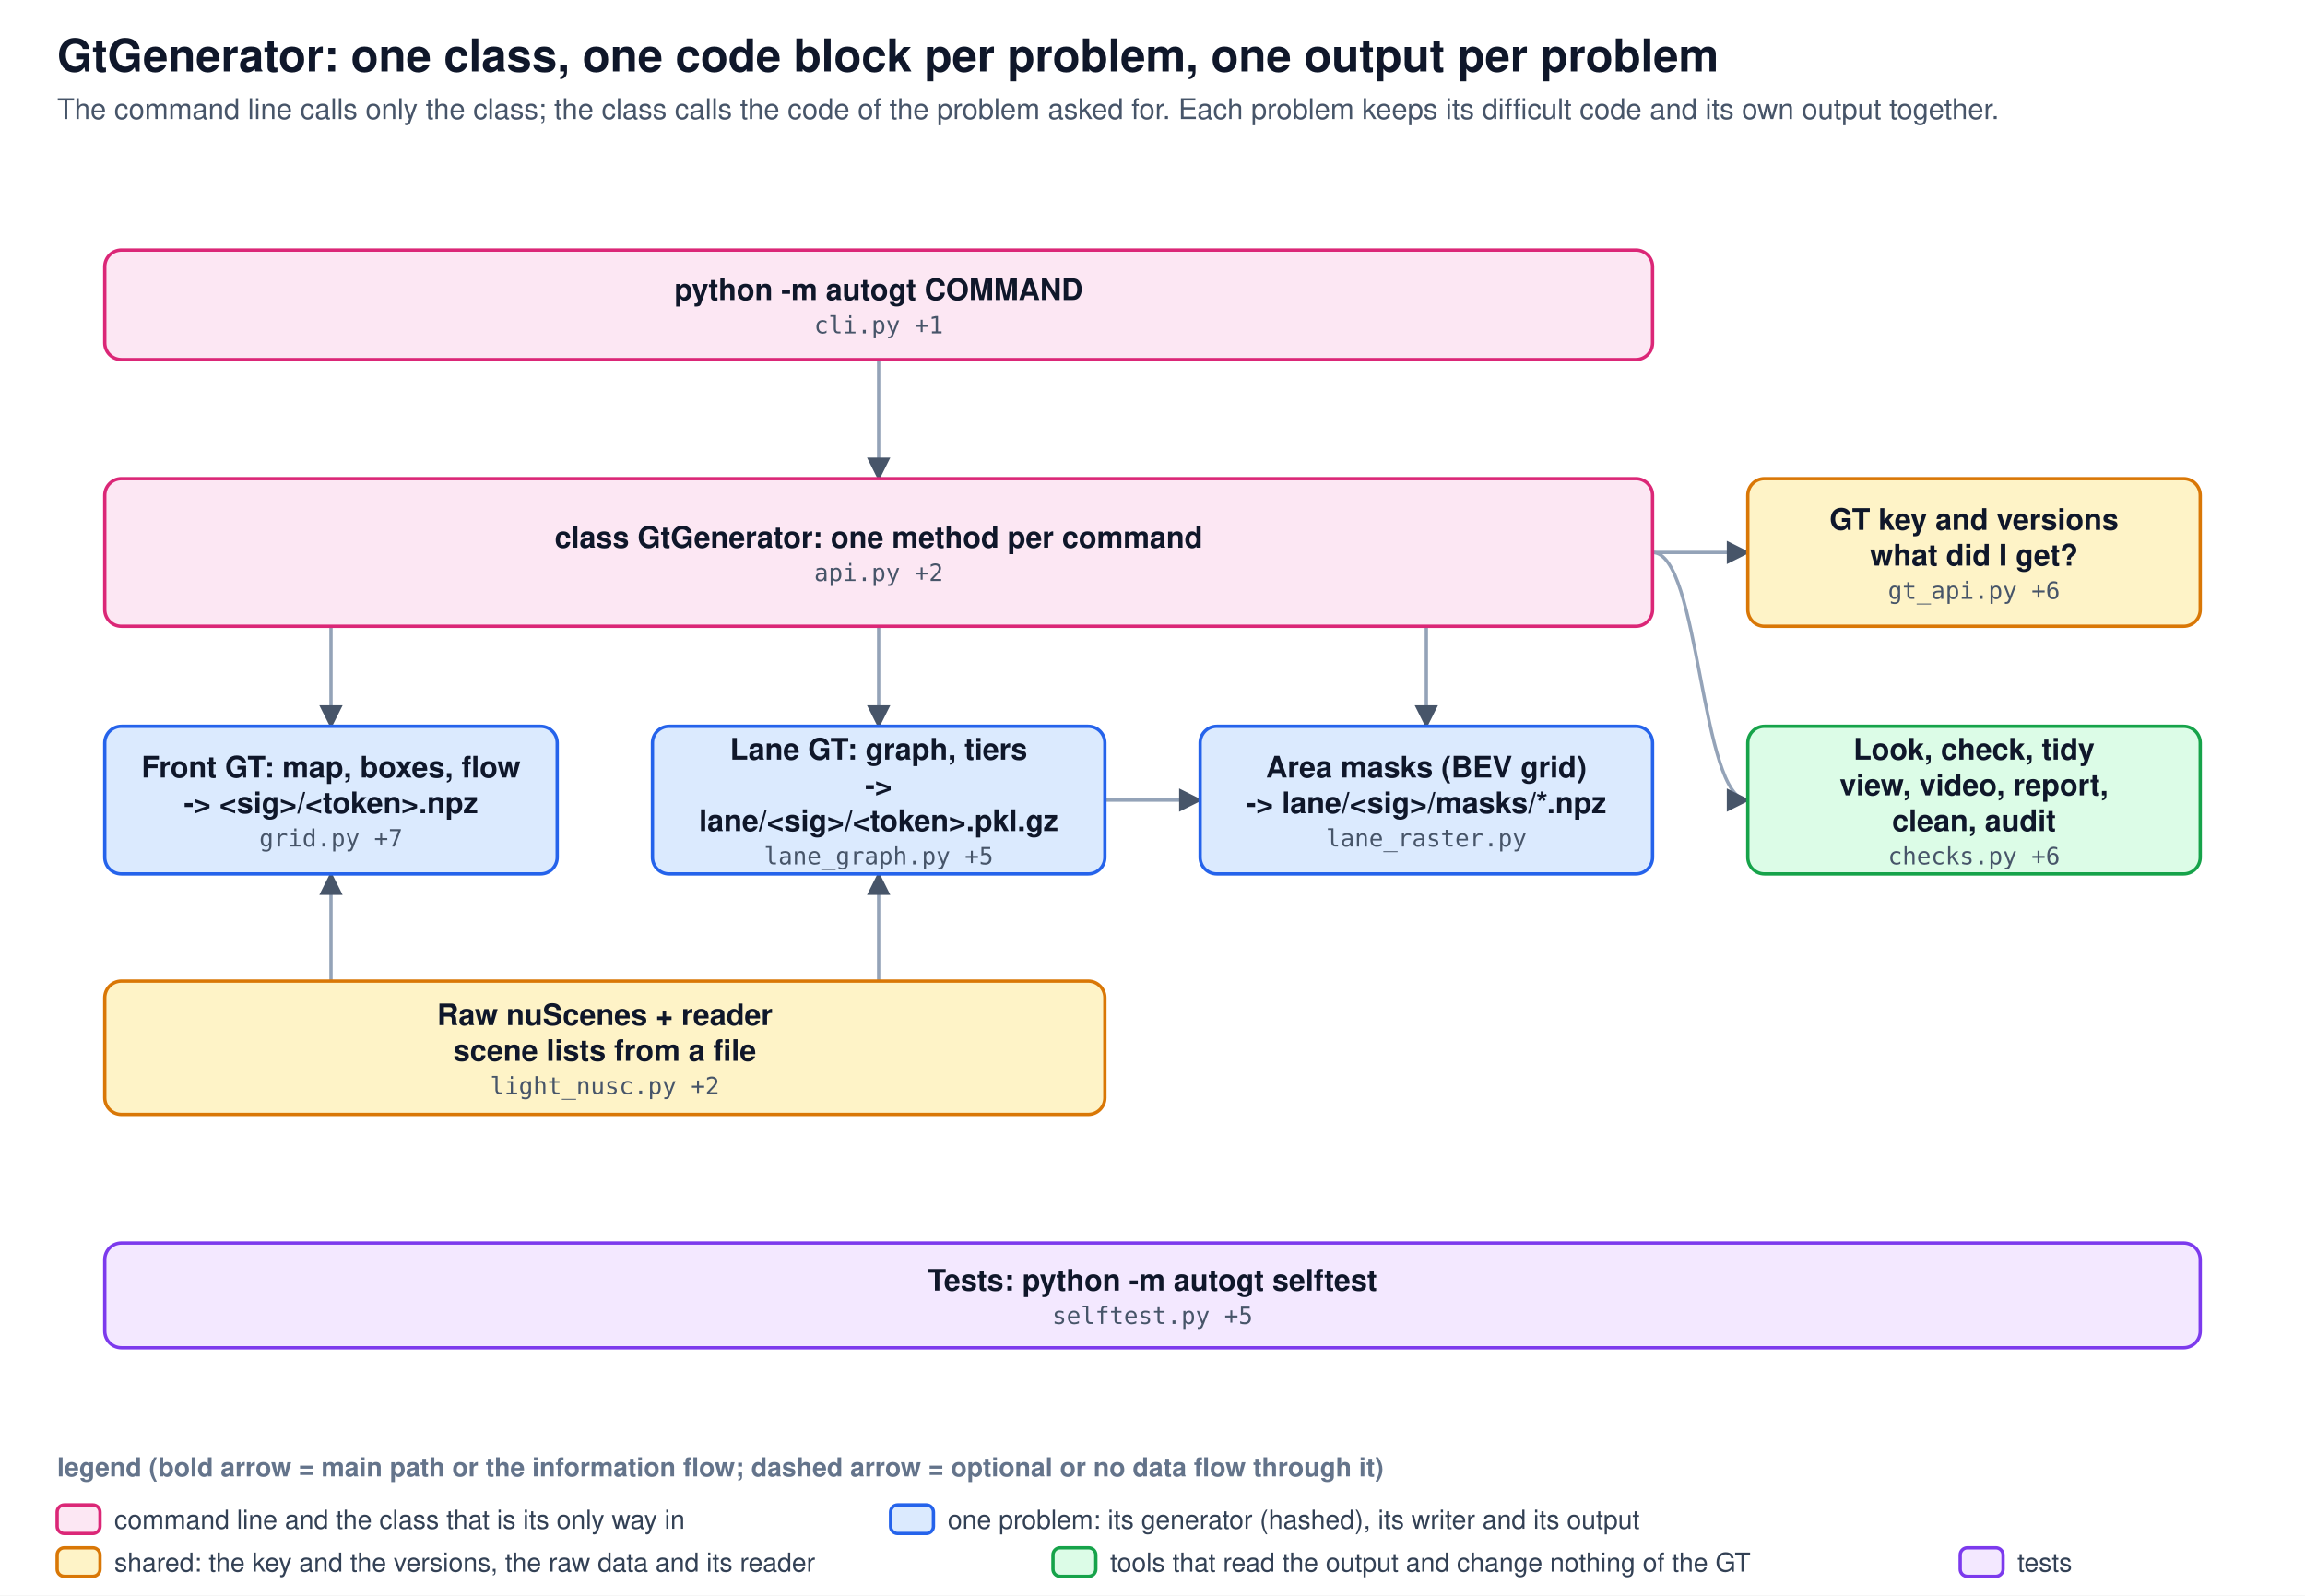
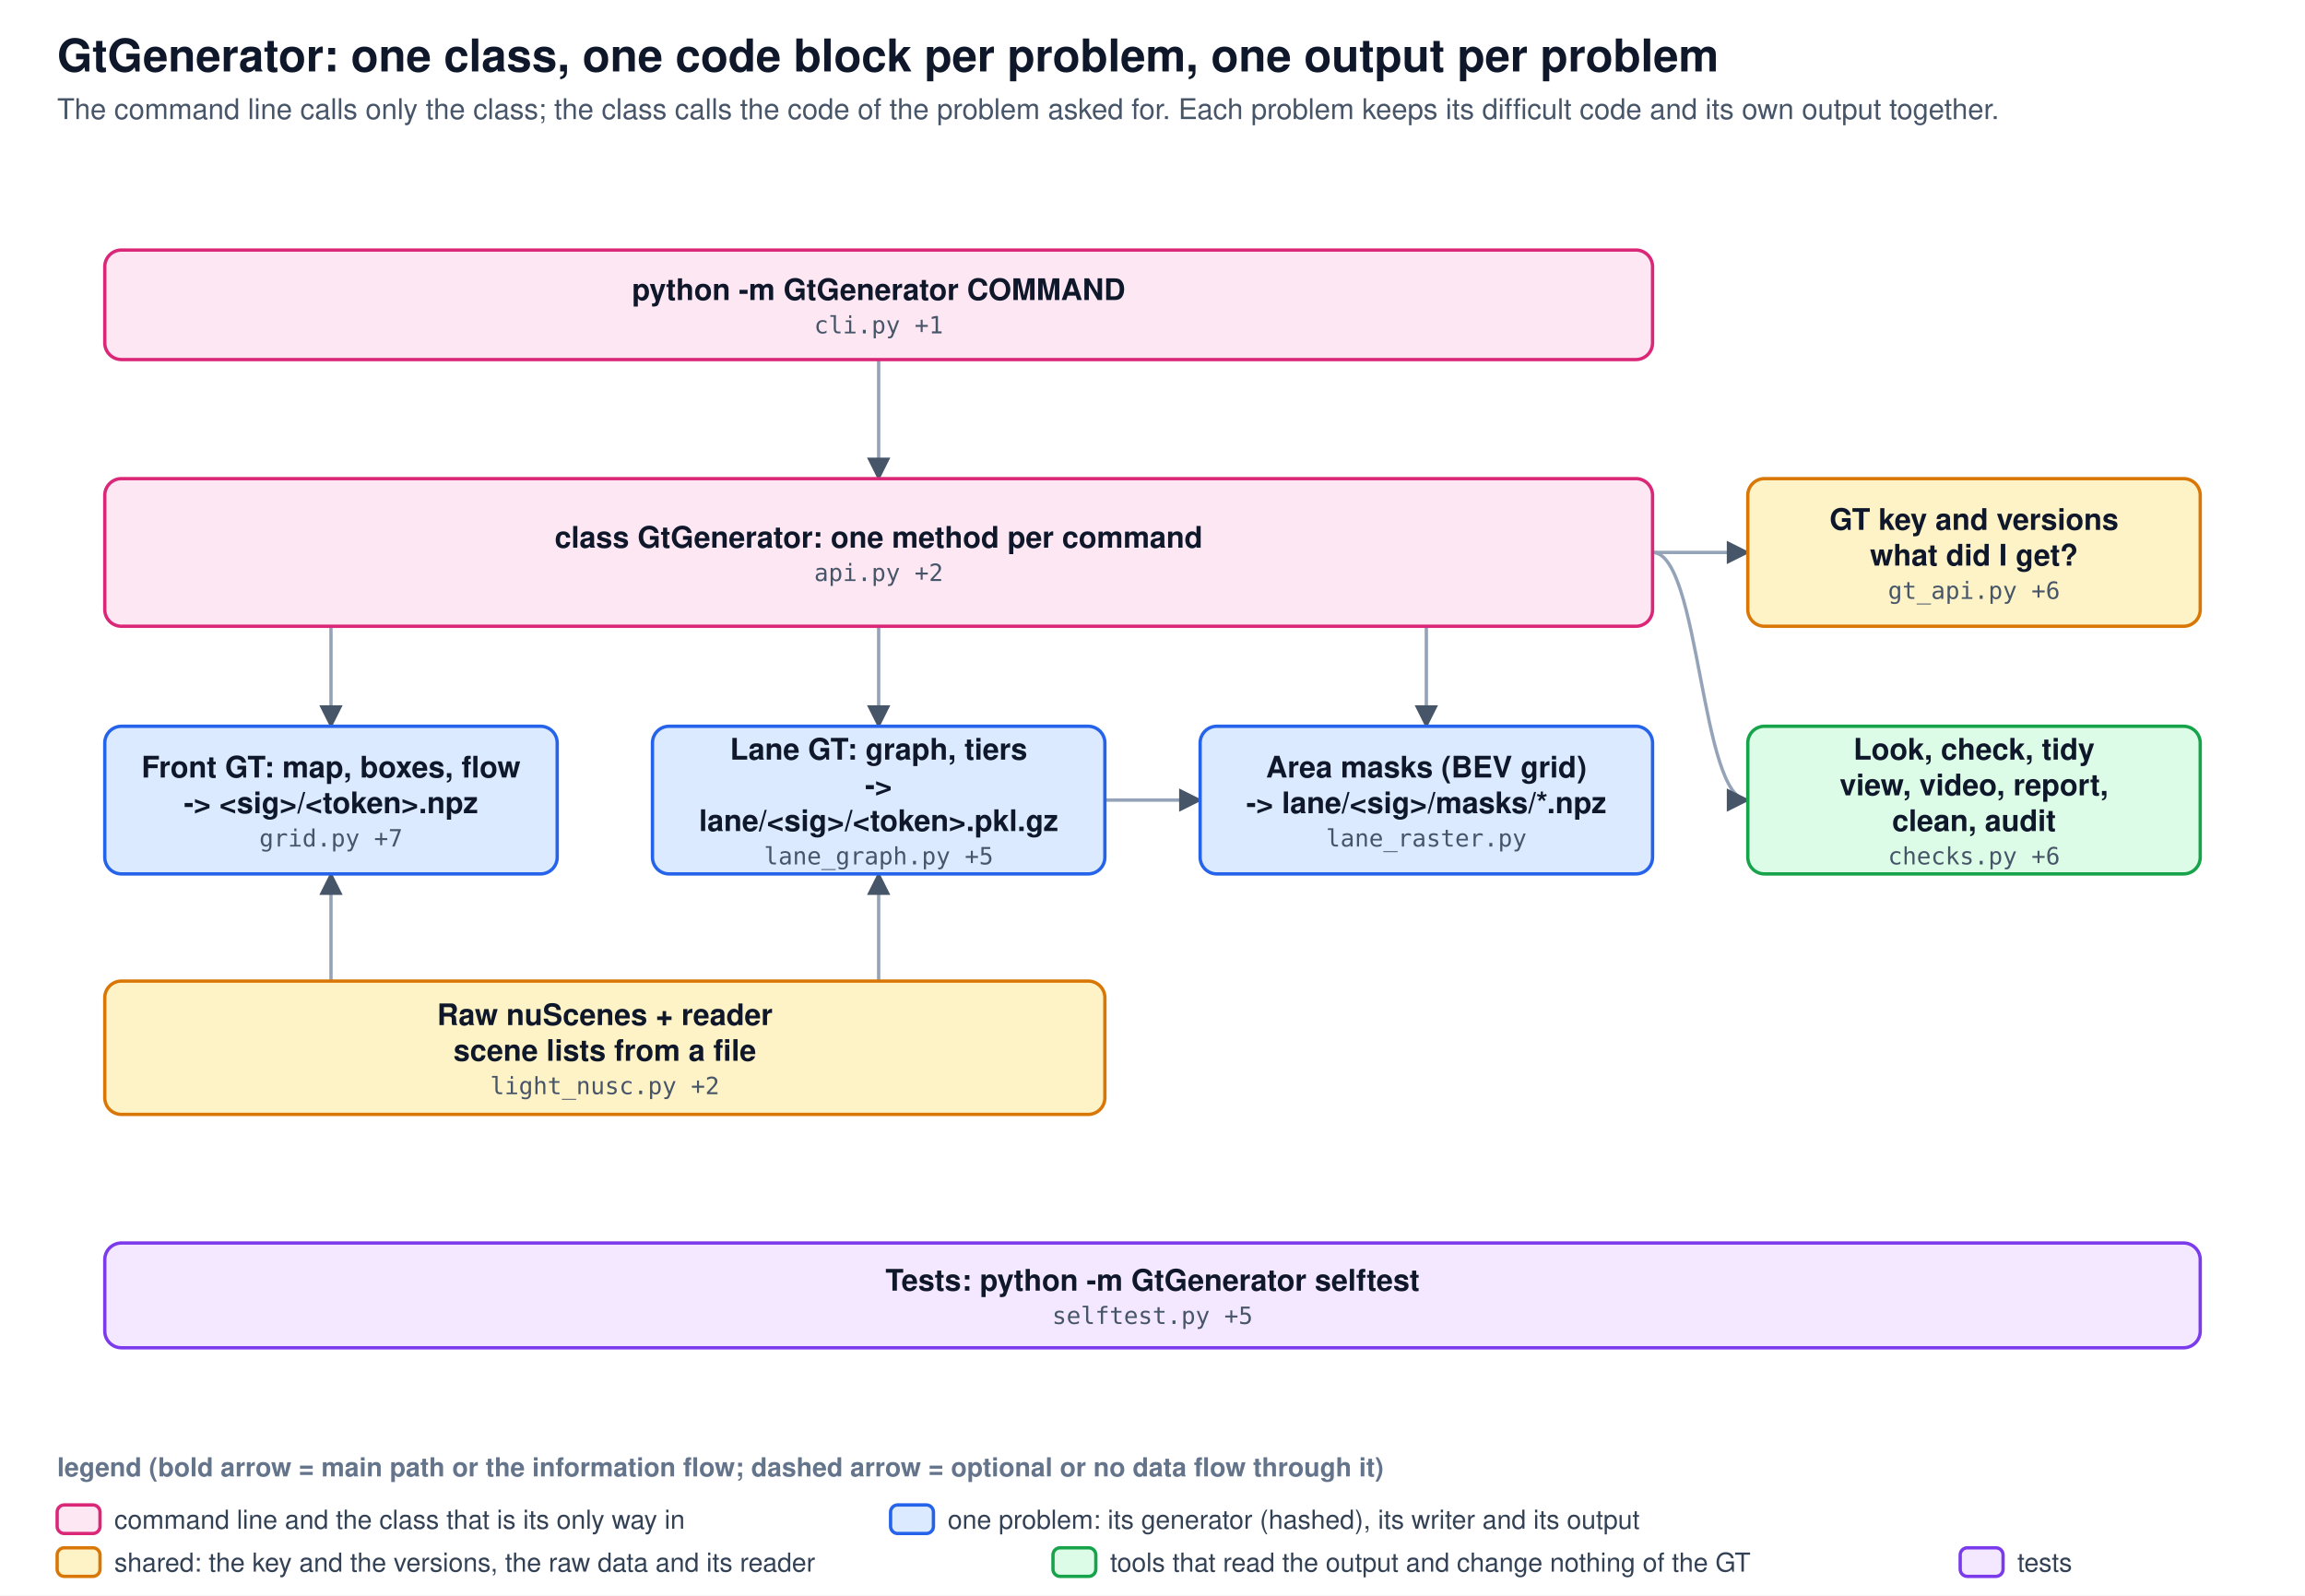
<svg xmlns="http://www.w3.org/2000/svg" viewBox="0 0 968 670" width="968" height="670" font-family="Segoe UI, Helvetica, Arial, sans-serif">
  <defs>
    <marker id="ah" viewBox="0 0 10 10" refX="9" refY="5" markerWidth="7" markerHeight="7" orient="auto-start-reverse">
      <path d="M0,0 L10,5 L0,10 z" fill="#475569" />
    </marker>
  </defs>
  <rect width="968" height="670" fill="#ffffff" />
  <text x="24" y="30" font-size="19" font-weight="700" fill="#0f172a">GtGenerator: one class, one code block per problem, one output per problem</text>
  <text x="24" y="50" font-size="12" fill="#475569">The command line calls only the class; the class calls the code of the problem asked for. Each problem keeps its difficult code and its own output together.</text>
  <path d="M369.0,151.0 C369.0,176.0 369.0,176.0 369.0,201.0" fill="none" stroke="#94a3b8" stroke-width="1.4" marker-end="url(#ah)" />
  <path d="M139.0,263.0 C139.0,284.0 139.0,284.0 139.0,305.0" fill="none" stroke="#94a3b8" stroke-width="1.4" marker-end="url(#ah)" />
  <path d="M369.0,263.0 C369.0,284.0 369.0,284.0 369.0,305.0" fill="none" stroke="#94a3b8" stroke-width="1.4" marker-end="url(#ah)" />
  <path d="M599.0,263.0 C599.0,284.0 599.0,284.0 599.0,305.0" fill="none" stroke="#94a3b8" stroke-width="1.4" marker-end="url(#ah)" />
  <path d="M694.0,232.0 C714.0,232.0 714.0,336.0 734.0,336.0" fill="none" stroke="#94a3b8" stroke-width="1.4" marker-end="url(#ah)" />
  <path d="M694.0,232.0 C714.0,232.0 714.0,232.0 734.0,232.0" fill="none" stroke="#94a3b8" stroke-width="1.4" marker-end="url(#ah)" />
  <path d="M139.0,412.0 C139.0,389.5 139.0,389.5 139.0,367.0" fill="none" stroke="#94a3b8" stroke-width="1.4" marker-end="url(#ah)" />
  <path d="M369.0,412.0 C369.0,389.5 369.0,389.5 369.0,367.0" fill="none" stroke="#94a3b8" stroke-width="1.4" marker-end="url(#ah)" />
  <path d="M464.0,336.0 C484.0,336.0 484.0,336.0 504.0,336.0" fill="none" stroke="#94a3b8" stroke-width="1.4" marker-end="url(#ah)" />
  <g>
    <rect x="44" y="105.0" width="650" height="46" rx="7" fill="#fce7f3" stroke="#db2777" stroke-width="1.4" />
-     <text x="369.0" y="126.0" font-size="12.5" font-weight="600" text-anchor="middle" fill="#0f172a">python -m autogt COMMAND</text>
+     <text x="369.0" y="126.0" font-size="12.5" font-weight="600" text-anchor="middle" fill="#0f172a">python -m GtGenerator COMMAND</text>
    <text x="369.0" y="140.0" font-size="10" text-anchor="middle" fill="#475569" font-family="Consolas, Menlo, monospace">cli.py +1</text>
  </g>
  <g>
    <rect x="44" y="201.0" width="650" height="62" rx="7" fill="#fce7f3" stroke="#db2777" stroke-width="1.4" />
    <text x="369.0" y="230.0" font-size="12.5" font-weight="600" text-anchor="middle" fill="#0f172a">class GtGenerator: one method per command</text>
    <text x="369.0" y="244.0" font-size="10" text-anchor="middle" fill="#475569" font-family="Consolas, Menlo, monospace">api.py +2</text>
  </g>
  <g>
    <rect x="734" y="201.0" width="190" height="62" rx="7" fill="#fef3c7" stroke="#d97706" stroke-width="1.4" />
    <text x="829.0" y="222.5" font-size="12.5" font-weight="600" text-anchor="middle" fill="#0f172a">GT key and versions</text>
    <text x="829.0" y="237.5" font-size="12.5" font-weight="600" text-anchor="middle" fill="#0f172a">what did I get?</text>
    <text x="829.0" y="251.5" font-size="10" text-anchor="middle" fill="#475569" font-family="Consolas, Menlo, monospace">gt_api.py +6</text>
  </g>
  <g>
    <rect x="44" y="305.0" width="190" height="62" rx="7" fill="#dbeafe" stroke="#2563eb" stroke-width="1.4" />
    <text x="139.0" y="326.5" font-size="12.5" font-weight="600" text-anchor="middle" fill="#0f172a">Front GT: map, boxes, flow</text>
    <text x="139.0" y="341.5" font-size="12.5" font-weight="600" text-anchor="middle" fill="#0f172a">-&gt; &lt;sig&gt;/&lt;token&gt;.npz</text>
    <text x="139.0" y="355.5" font-size="10" text-anchor="middle" fill="#475569" font-family="Consolas, Menlo, monospace">grid.py +7</text>
  </g>
  <g>
    <rect x="274" y="305.0" width="190" height="62" rx="7" fill="#dbeafe" stroke="#2563eb" stroke-width="1.4" />
    <text x="369.0" y="319.0" font-size="12.5" font-weight="600" text-anchor="middle" fill="#0f172a">Lane GT: graph, tiers</text>
    <text x="369.0" y="334.0" font-size="12.5" font-weight="600" text-anchor="middle" fill="#0f172a">-&gt;</text>
    <text x="369.0" y="349.0" font-size="12.5" font-weight="600" text-anchor="middle" fill="#0f172a">lane/&lt;sig&gt;/&lt;token&gt;.pkl.gz</text>
    <text x="369.0" y="363.0" font-size="10" text-anchor="middle" fill="#475569" font-family="Consolas, Menlo, monospace">lane_graph.py +5</text>
  </g>
  <g>
    <rect x="504" y="305.0" width="190" height="62" rx="7" fill="#dbeafe" stroke="#2563eb" stroke-width="1.4" />
    <text x="599.0" y="326.5" font-size="12.5" font-weight="600" text-anchor="middle" fill="#0f172a">Area masks (BEV grid)</text>
    <text x="599.0" y="341.5" font-size="12.5" font-weight="600" text-anchor="middle" fill="#0f172a">-&gt; lane/&lt;sig&gt;/masks/*.npz</text>
    <text x="599.0" y="355.5" font-size="10" text-anchor="middle" fill="#475569" font-family="Consolas, Menlo, monospace">lane_raster.py</text>
  </g>
  <g>
    <rect x="734" y="305.0" width="190" height="62" rx="7" fill="#dcfce7" stroke="#16a34a" stroke-width="1.4" />
    <text x="829.0" y="319.0" font-size="12.5" font-weight="600" text-anchor="middle" fill="#0f172a">Look, check, tidy</text>
    <text x="829.0" y="334.0" font-size="12.5" font-weight="600" text-anchor="middle" fill="#0f172a">view, video, report,</text>
    <text x="829.0" y="349.0" font-size="12.5" font-weight="600" text-anchor="middle" fill="#0f172a">clean, audit</text>
    <text x="829.0" y="363.0" font-size="10" text-anchor="middle" fill="#475569" font-family="Consolas, Menlo, monospace">checks.py +6</text>
  </g>
  <g>
    <rect x="44" y="412.0" width="420" height="56" rx="7" fill="#fef3c7" stroke="#d97706" stroke-width="1.4" />
    <text x="254.0" y="430.5" font-size="12.5" font-weight="600" text-anchor="middle" fill="#0f172a">Raw nuScenes + reader</text>
    <text x="254.0" y="445.5" font-size="12.5" font-weight="600" text-anchor="middle" fill="#0f172a">scene lists from a file</text>
    <text x="254.0" y="459.5" font-size="10" text-anchor="middle" fill="#475569" font-family="Consolas, Menlo, monospace">light_nusc.py +2</text>
  </g>
  <g>
    <rect x="44" y="522.0" width="880" height="44" rx="7" fill="#f3e8ff" stroke="#7c3aed" stroke-width="1.4" />
-     <text x="484.0" y="542.0" font-size="12.5" font-weight="600" text-anchor="middle" fill="#0f172a">Tests: python -m autogt selftest</text>
+     <text x="484.0" y="542.0" font-size="12.5" font-weight="600" text-anchor="middle" fill="#0f172a">Tests: python -m GtGenerator selftest</text>
    <text x="484.0" y="556.0" font-size="10" text-anchor="middle" fill="#475569" font-family="Consolas, Menlo, monospace">selftest.py +5</text>
  </g>
  <text x="24" y="620" font-size="11" font-weight="600" fill="#64748b">legend (bold arrow = main path or the information flow; dashed arrow = optional or no data flow through it)</text>
  <rect x="24" y="632" width="18" height="12" rx="3" fill="#fce7f3" stroke="#db2777" stroke-width="1.4" />
  <text x="48" y="642" font-size="11" fill="#334155">command line and the class that is its only way in</text>
  <rect x="374.0" y="632" width="18" height="12" rx="3" fill="#dbeafe" stroke="#2563eb" stroke-width="1.4" />
  <text x="398.0" y="642" font-size="11" fill="#334155">one problem: its generator (hashed), its writer and its output</text>
  <rect x="24" y="650" width="18" height="12" rx="3" fill="#fef3c7" stroke="#d97706" stroke-width="1.4" />
  <text x="48" y="660" font-size="11" fill="#334155">shared: the key and the versions, the raw data and its reader</text>
  <rect x="442.2" y="650" width="18" height="12" rx="3" fill="#dcfce7" stroke="#16a34a" stroke-width="1.4" />
  <text x="466.2" y="660" font-size="11" fill="#334155">tools that read the output and change nothing of the GT</text>
  <rect x="823.2" y="650" width="18" height="12" rx="3" fill="#f3e8ff" stroke="#7c3aed" stroke-width="1.4" />
  <text x="847.2" y="660" font-size="11" fill="#334155">tests</text>
</svg>
